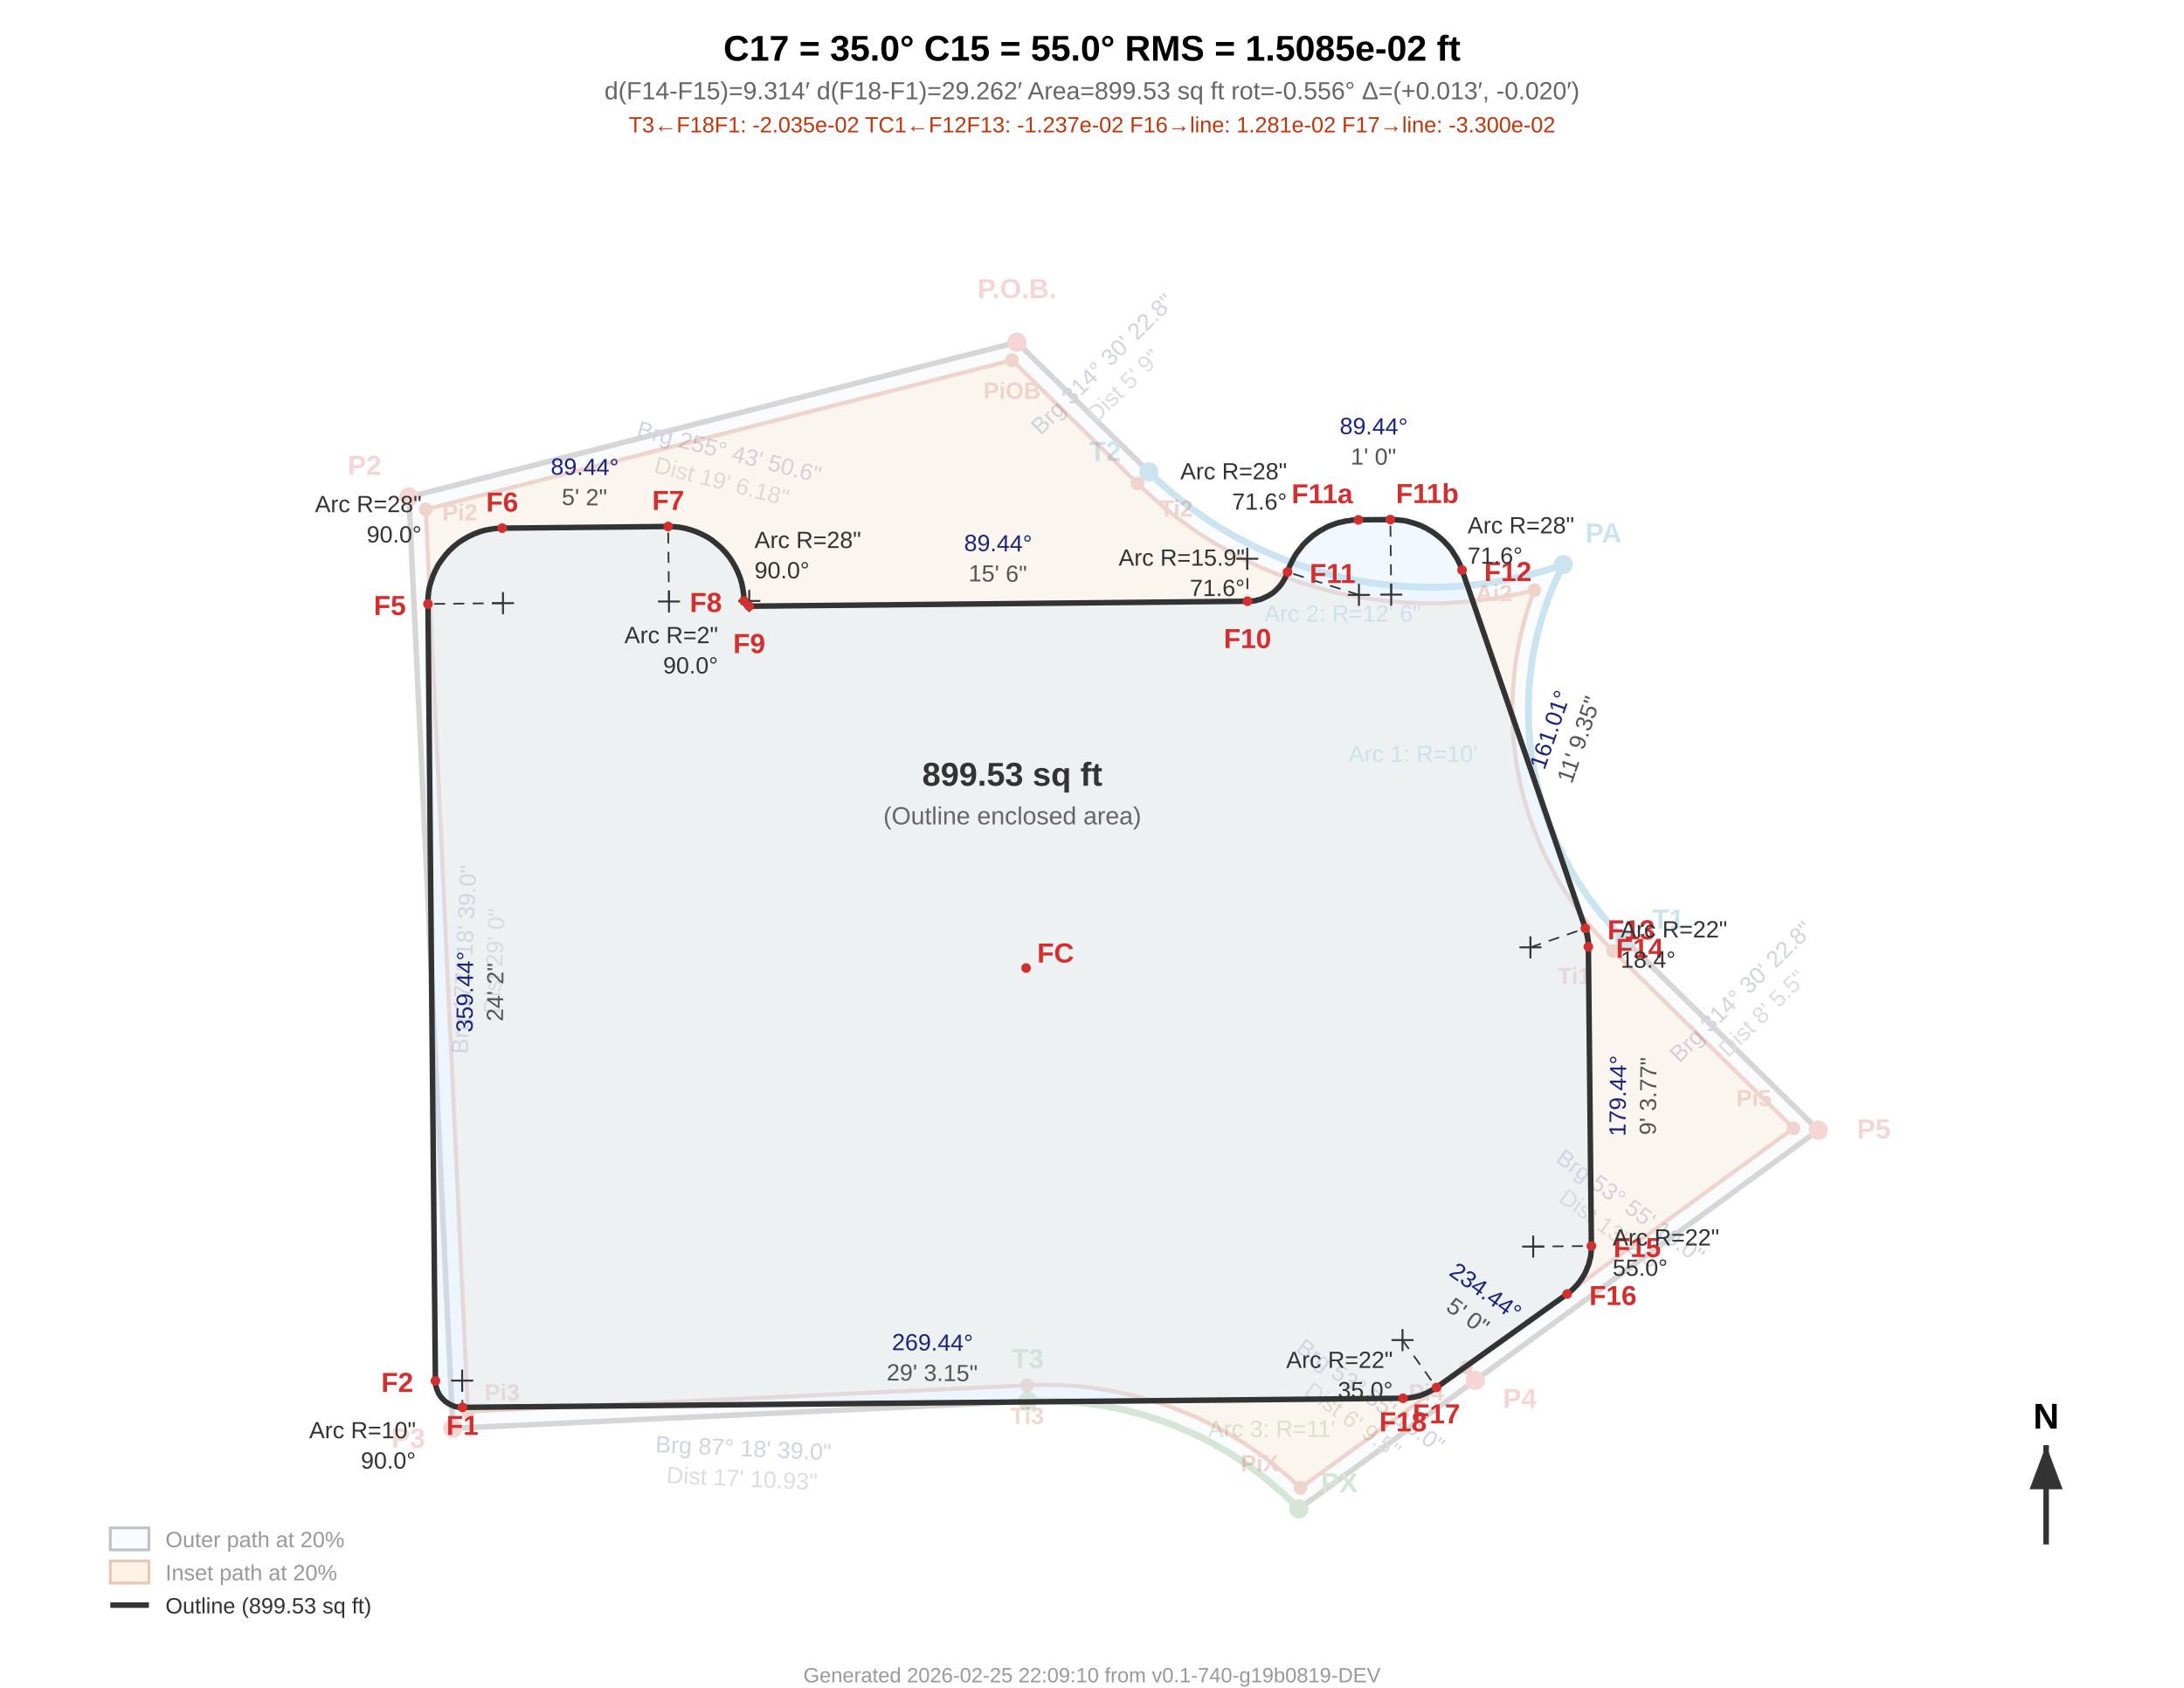
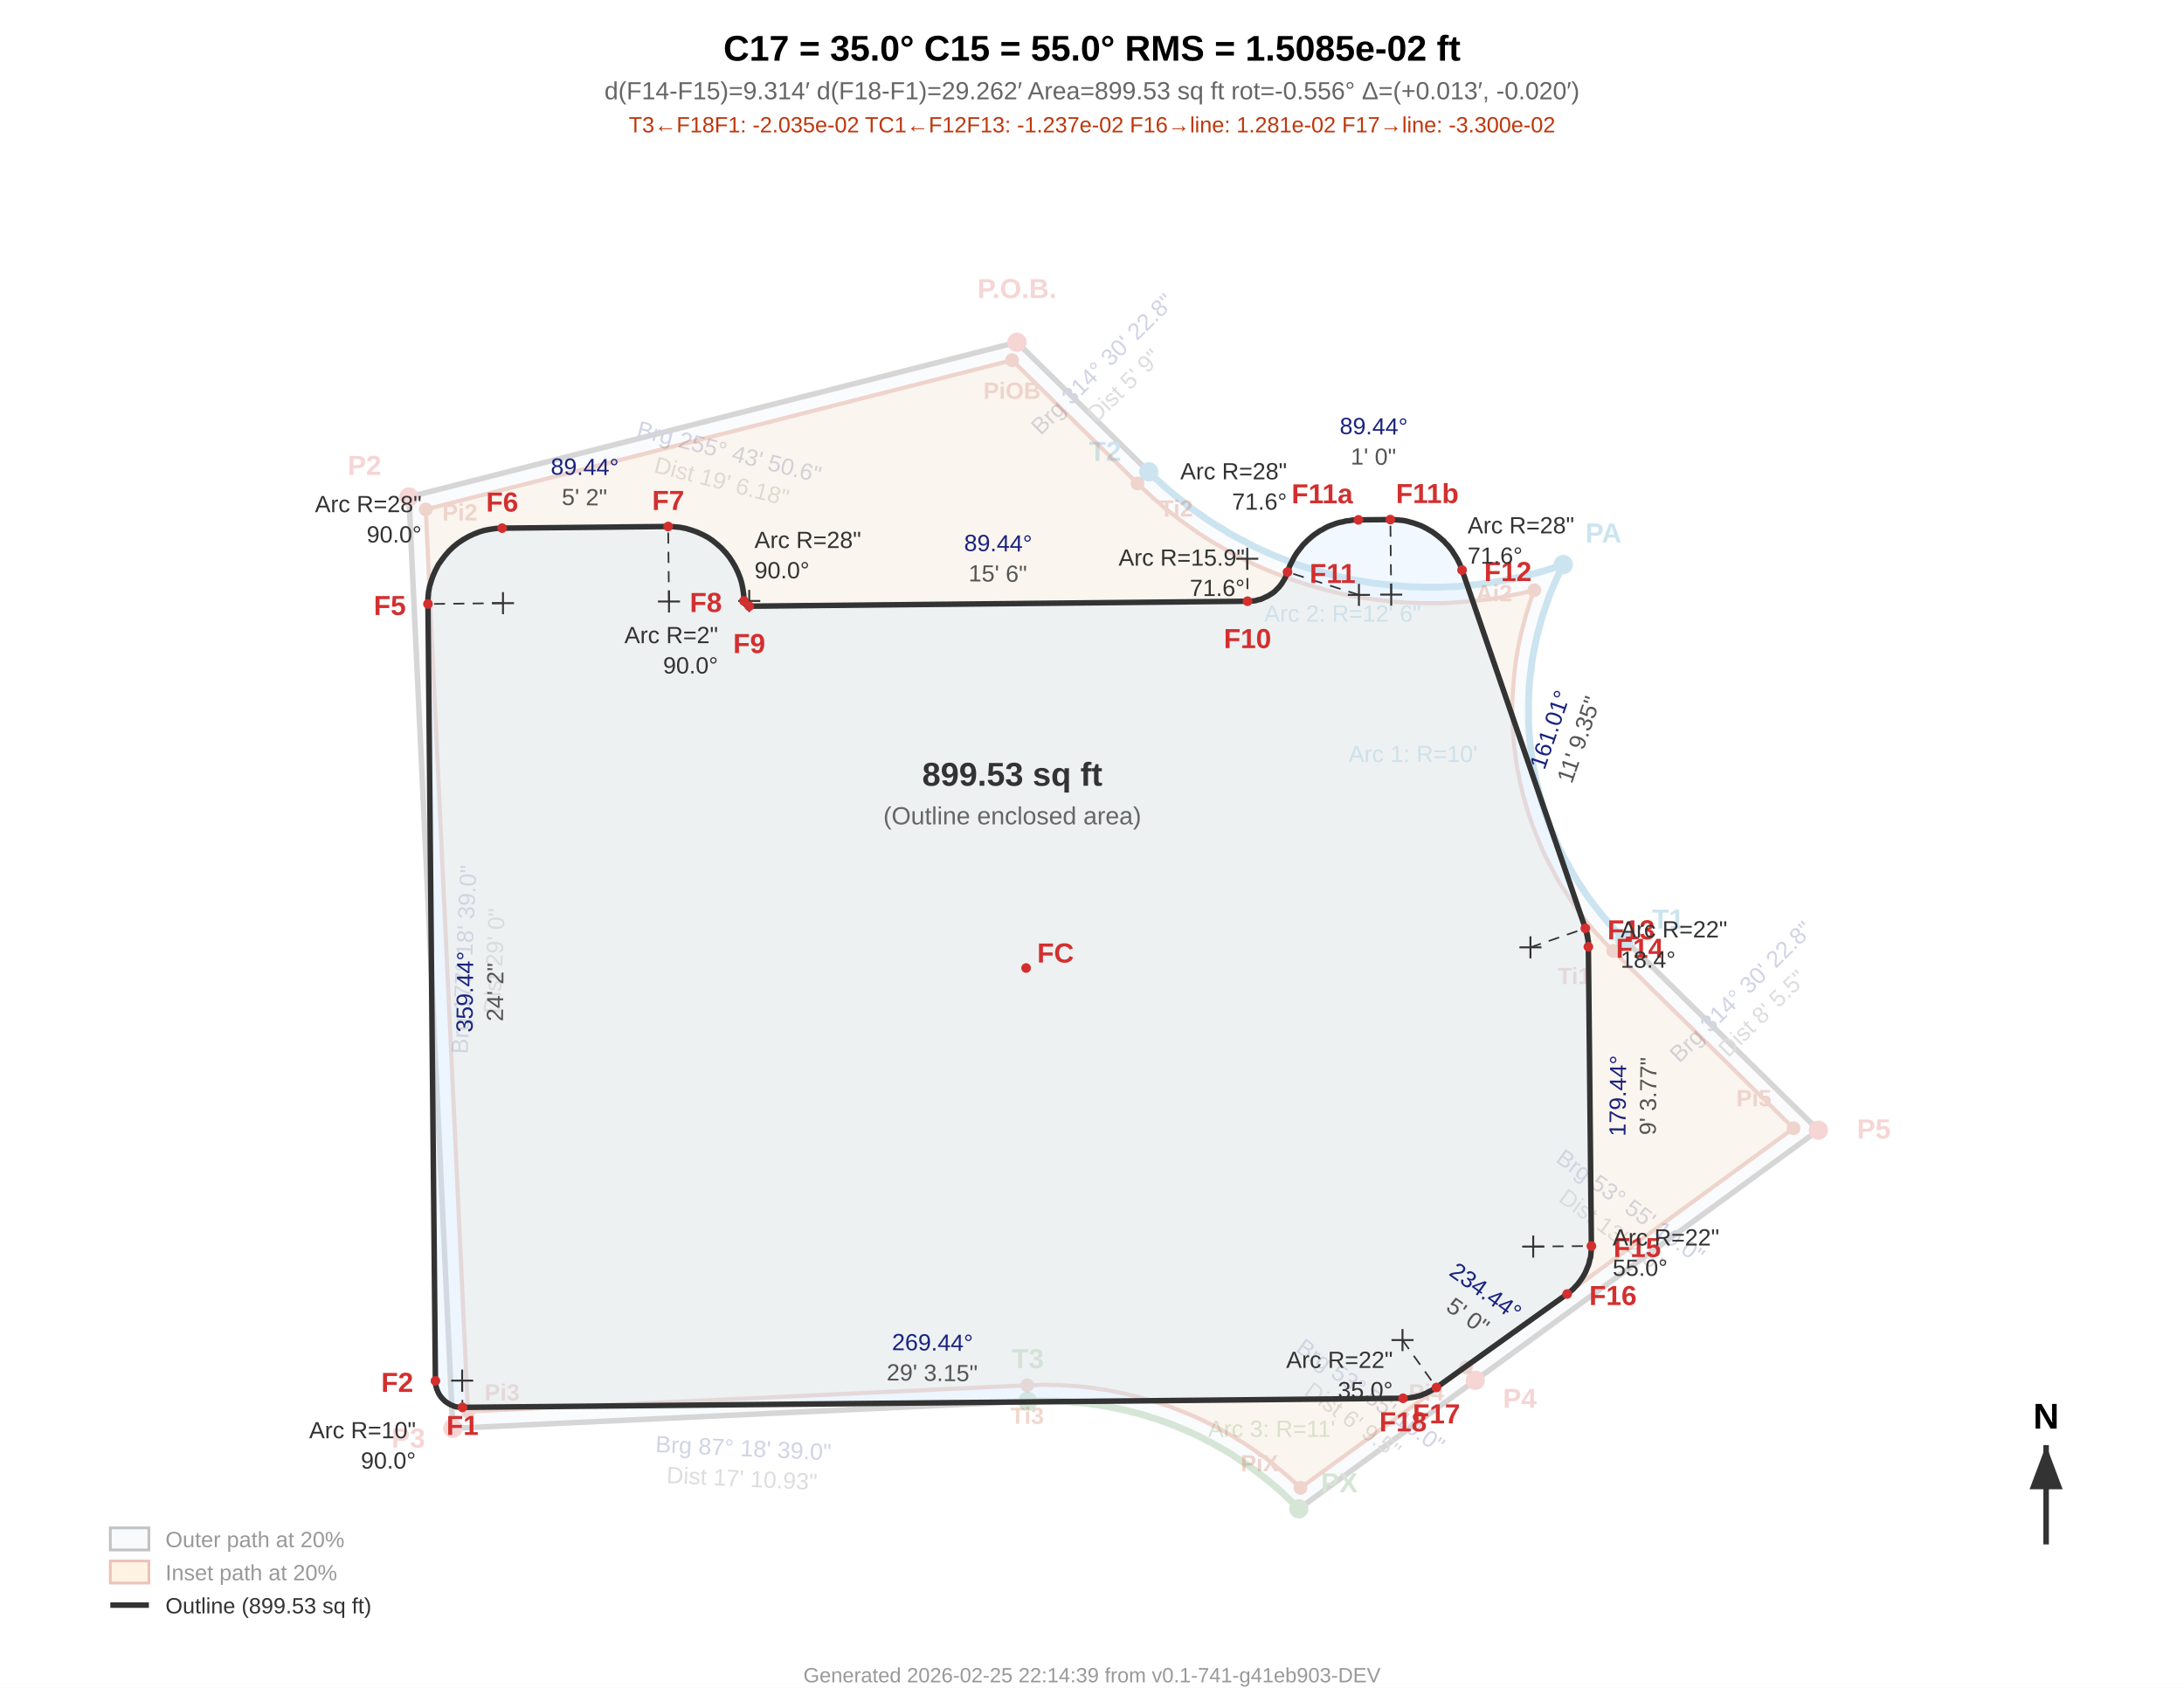
<svg xmlns="http://www.w3.org/2000/svg" width="792" height="612" viewBox="0 0 792 612">
  <rect width="792" height="612" fill="white" />
  <defs>
    <marker id="ah" markerWidth="8" markerHeight="6" refX="8" refY="3" orient="auto">
      <polygon points="0 0, 8 3, 0 6" fill="#333" />
    </marker>
    <clipPath id="page">
      <rect width="792" height="612" />
    </clipPath>
  </defs>
  <text x="396.0" y="22" text-anchor="middle" font-family="Arial" font-size="13" font-weight="bold">C17 = 35.0°   C15 = 55.0°   RMS = 1.5085e-02 ft</text>
  <text x="396.0" y="36" text-anchor="middle" font-family="Arial" font-size="9" fill="#666">d(F14-F15)=9.314′  d(F18-F1)=29.262′  Area=899.53 sq ft  rot=-0.556°  Δ=(+0.013′, -0.020′)</text>
  <text x="396.0" y="48" text-anchor="middle" font-family="Arial" font-size="8" fill="#BF360C">T3←F18F1: -2.035e-02   TC1←F12F13: -1.237e-02   F16→line: 1.281e-02   F17→line: -3.300e-02</text>
  <g opacity="0.2">
    <polygon points="368.8,124.1 148.3,180.2 164.2,517.9 535.0,500.5 659.4,409.8" fill="none" stroke="#bbb" stroke-width="0.8" stroke-dasharray="4,4" />
    <polygon points="368.8,124.1 148.3,180.2 164.2,517.9 372.7,508.1 374.6,508.0 376.4,508.0 378.2,508.0 380.0,508.0 381.8,508.0 383.6,508.0 385.5,508.1 387.3,508.2 389.1,508.4 390.9,508.5 392.7,508.7 394.5,508.9 396.3,509.2 398.1,509.4 399.9,509.7 401.7,510.0 403.5,510.4 405.2,510.7 407.0,511.1 408.8,511.5 410.5,512.0 412.3,512.4 414.1,512.9 415.8,513.4 417.5,514.0 419.3,514.5 421.0,515.1 422.7,515.7 424.4,516.3 426.1,517.0 427.8,517.7 429.4,518.4 431.1,519.1 432.8,519.9 434.4,520.6 436.0,521.4 437.6,522.3 439.2,523.1 440.8,524.0 442.4,524.9 444.0,525.8 445.6,526.7 447.1,527.7 448.6,528.7 450.1,529.7 451.6,530.7 453.1,531.7 454.6,532.8 456.1,533.9 457.5,535.0 458.9,536.1 460.3,537.2 461.7,538.4 463.1,539.6 464.5,540.8 465.8,542.0 467.1,543.3 468.4,544.5 469.7,545.8 471.0,547.1 535.0,500.5 659.4,409.8 589.1,340.7 587.4,338.9 585.7,337.2 584.0,335.3 582.4,333.5 580.8,331.6 579.3,329.7 577.8,327.8 576.3,325.8 574.9,323.8 573.5,321.7 572.2,319.7 570.9,317.6 569.7,315.5 568.5,313.3 567.3,311.2 566.2,309.0 565.1,306.7 564.1,304.5 563.2,302.3 562.2,300.0 561.4,297.7 560.6,295.4 559.8,293.0 559.1,290.7 558.4,288.3 557.8,285.9 557.2,283.6 556.7,281.2 556.2,278.7 555.8,276.3 555.4,273.9 555.1,271.5 554.8,269.0 554.6,266.6 554.4,264.1 554.3,261.7 554.3,259.2 554.3,256.8 554.3,254.3 554.4,251.8 554.5,249.4 554.7,246.9 555.0,244.5 555.3,242.1 555.6,239.6 556.0,237.2 556.5,234.8 557.0,232.4 557.5,230.0 558.2,227.6 558.8,225.3 559.5,222.9 560.3,220.6 561.1,218.2 561.9,215.9 562.8,213.7 563.8,211.4 564.8,209.1 565.8,206.9 566.9,204.7 564.3,205.6 561.8,206.4 559.2,207.2 556.6,207.9 553.9,208.6 551.3,209.2 548.7,209.8 546.0,210.3 543.4,210.8 540.7,211.2 538.0,211.6 535.3,212.0 532.6,212.2 529.9,212.5 527.3,212.7 524.5,212.8 521.8,212.9 519.1,212.9 516.4,212.9 513.7,212.8 511.0,212.7 508.3,212.5 505.6,212.3 502.9,212.0 500.3,211.7 497.6,211.4 494.9,210.9 492.2,210.5 489.6,210.0 486.9,209.4 484.3,208.8 481.7,208.1 479.1,207.4 476.5,206.6 473.9,205.8 471.3,205.0 468.8,204.1 466.3,203.1 463.7,202.1 461.2,201.1 458.8,200.0 456.3,198.9 453.9,197.7 451.5,196.4 449.1,195.2 446.7,193.9 444.4,192.5 442.1,191.1 439.8,189.7 437.5,188.2 435.3,186.6 433.1,185.1 430.9,183.5 428.8,181.8 426.7,180.1 424.6,178.4 422.5,176.6 420.5,174.8 418.5,173.0 416.6,171.1" fill="#e8edf5" stroke="none" />
    <line x1="368.8" y1="124.1" x2="148.3" y2="180.2" stroke="#333" stroke-width="2.0" />
    <line x1="148.3" y1="180.2" x2="164.2" y2="517.9" stroke="#333" stroke-width="2.0" />
    <line x1="164.2" y1="517.9" x2="372.7" y2="508.1" stroke="#333" stroke-width="2.0" />
    <line x1="471.0" y1="547.1" x2="535.0" y2="500.5" stroke="#333" stroke-width="2.0" />
    <line x1="535.0" y1="500.5" x2="659.4" y2="409.8" stroke="#333" stroke-width="2.0" />
    <line x1="659.4" y1="409.8" x2="589.1" y2="340.7" stroke="#333" stroke-width="2.0" />
    <line x1="416.6" y1="171.1" x2="368.8" y2="124.1" stroke="#333" stroke-width="2.0" />
    <polyline points="589.1,340.7 587.4,338.9 585.7,337.2 584.0,335.3 582.4,333.5 580.8,331.6 579.3,329.7 577.8,327.8 576.3,325.8 574.9,323.8 573.5,321.7 572.2,319.7 570.9,317.6 569.7,315.5 568.5,313.3 567.3,311.2 566.2,309.0 565.1,306.7 564.1,304.5 563.2,302.3 562.2,300.0 561.4,297.7 560.6,295.4 559.8,293.0 559.1,290.7 558.4,288.3 557.8,285.9 557.2,283.6 556.7,281.2 556.2,278.7 555.8,276.3 555.4,273.9 555.1,271.5 554.8,269.0 554.6,266.6 554.4,264.1 554.3,261.7 554.3,259.2 554.3,256.8 554.3,254.3 554.4,251.8 554.5,249.4 554.7,246.9 555.0,244.5 555.3,242.1 555.6,239.6 556.0,237.2 556.5,234.8 557.0,232.4 557.5,230.0 558.2,227.6 558.8,225.3 559.5,222.9 560.3,220.6 561.1,218.2 561.9,215.9 562.8,213.7 563.8,211.4 564.8,209.1 565.8,206.9 566.9,204.7" fill="none" stroke="#0077B6" stroke-width="2.5" stroke-linecap="round" />
    <polyline points="566.9,204.7 564.3,205.6 561.8,206.4 559.2,207.2 556.6,207.9 553.9,208.6 551.3,209.2 548.7,209.8 546.0,210.3 543.4,210.8 540.7,211.2 538.0,211.6 535.3,212.0 532.6,212.2 529.9,212.5 527.3,212.7 524.5,212.8 521.8,212.9 519.1,212.9 516.4,212.9 513.7,212.8 511.0,212.7 508.3,212.5 505.6,212.3 502.9,212.0 500.3,211.7 497.6,211.4 494.9,210.9 492.2,210.5 489.6,210.0 486.9,209.4 484.3,208.8 481.7,208.1 479.1,207.4 476.5,206.6 473.9,205.8 471.3,205.0 468.8,204.1 466.3,203.1 463.7,202.1 461.2,201.1 458.8,200.0 456.3,198.9 453.9,197.7 451.5,196.4 449.1,195.2 446.7,193.9 444.4,192.5 442.1,191.1 439.8,189.7 437.5,188.2 435.3,186.6 433.1,185.1 430.9,183.5 428.8,181.8 426.7,180.1 424.6,178.4 422.5,176.6 420.5,174.8 418.5,173.0 416.6,171.1" fill="none" stroke="#0077B6" stroke-width="2.5" stroke-linecap="round" />
    <polyline points="372.7,508.1 374.6,508.0 376.4,508.0 378.2,508.0 380.0,508.0 381.8,508.0 383.6,508.0 385.5,508.1 387.3,508.2 389.1,508.4 390.9,508.5 392.7,508.7 394.5,508.9 396.3,509.2 398.1,509.4 399.9,509.7 401.7,510.0 403.5,510.4 405.2,510.7 407.0,511.1 408.8,511.5 410.5,512.0 412.3,512.4 414.1,512.9 415.8,513.4 417.5,514.0 419.3,514.5 421.0,515.1 422.7,515.7 424.4,516.3 426.1,517.0 427.8,517.7 429.4,518.4 431.1,519.1 432.8,519.9 434.4,520.6 436.0,521.4 437.6,522.3 439.2,523.1 440.8,524.0 442.4,524.9 444.0,525.8 445.6,526.7 447.1,527.7 448.6,528.7 450.1,529.7 451.6,530.7 453.1,531.7 454.6,532.8 456.1,533.9 457.5,535.0 458.9,536.1 460.3,537.2 461.7,538.4 463.1,539.6 464.5,540.8 465.8,542.0 467.1,543.3 468.4,544.5 469.7,545.8 471.0,547.1" fill="none" stroke="#2E7D32" stroke-width="2.5" stroke-linecap="round" />
    <circle cx="368.8" cy="124.1" r="3.5" fill="#d32f2f" />
    <text x="368.8" y="108.1" text-anchor="middle" font-family="Arial" font-size="10" font-weight="bold" fill="#d32f2f">P.O.B.</text>
    <circle cx="148.3" cy="180.2" r="3.5" fill="#d32f2f" />
    <text x="138.3" y="172.2" text-anchor="end" font-family="Arial" font-size="10" font-weight="bold" fill="#d32f2f">P2</text>
    <circle cx="164.2" cy="517.9" r="3.5" fill="#d32f2f" />
    <text x="154.2" y="524.9" text-anchor="end" font-family="Arial" font-size="10" font-weight="bold" fill="#d32f2f">P3</text>
    <circle cx="372.7" cy="508.1" r="3.5" fill="#2E7D32" />
    <text x="372.7" y="496.1" text-anchor="middle" font-family="Arial" font-size="10" font-weight="bold" fill="#2E7D32">T3</text>
    <circle cx="471.0" cy="547.1" r="3.5" fill="#2E7D32" />
    <text x="479.0" y="541.1" text-anchor="start" font-family="Arial" font-size="10" font-weight="bold" fill="#2E7D32">PX</text>
    <circle cx="535.0" cy="500.5" r="3.5" fill="#d32f2f" />
    <text x="545.0" y="510.5" text-anchor="start" font-family="Arial" font-size="10" font-weight="bold" fill="#d32f2f">P4</text>
    <circle cx="659.4" cy="409.8" r="3.5" fill="#d32f2f" />
    <text x="673.4" y="412.8" text-anchor="start" font-family="Arial" font-size="10" font-weight="bold" fill="#d32f2f">P5</text>
    <circle cx="589.1" cy="340.7" r="3.5" fill="#0077B6" />
    <text x="599.1" y="336.7" text-anchor="start" font-family="Arial" font-size="10" font-weight="bold" fill="#0077B6">T1</text>
    <circle cx="566.9" cy="204.7" r="3.5" fill="#0077B6" />
    <text x="574.9" y="196.7" text-anchor="start" font-family="Arial" font-size="10" font-weight="bold" fill="#0077B6">PA</text>
    <circle cx="416.6" cy="171.1" r="3.5" fill="#0077B6" />
    <text x="406.6" y="167.1" text-anchor="end" font-family="Arial" font-size="10" font-weight="bold" fill="#0077B6">T2</text>
    <g transform="translate(263.0,169.6) rotate(14.3)">
      <text x="0" y="-3" text-anchor="middle" font-family="Arial" font-size="8.5" fill="#1a237e">Brg 255° 43' 50.6"</text>
      <text x="0" y="8" text-anchor="middle" font-family="Arial" font-size="8.5" fill="#555">Dist 19' 6.18"</text>
    </g>
    <g transform="translate(174.2,348.2) rotate(-87.3)">
      <text x="0" y="-3" text-anchor="middle" font-family="Arial" font-size="8.5" fill="#1a237e">Brg 177° 18' 39.0"</text>
      <text x="0" y="8" text-anchor="middle" font-family="Arial" font-size="8.5" fill="#555">Dist 29' 0"</text>
    </g>
    <g transform="translate(269.3,531.0) rotate(2.7)">
      <text x="0" y="-3" text-anchor="middle" font-family="Arial" font-size="8.5" fill="#1a237e">Brg 87° 18' 39.0"</text>
      <text x="0" y="8" text-anchor="middle" font-family="Arial" font-size="8.5" fill="#555">Dist 17' 10.93"</text>
    </g>
    <g transform="translate(493.6,510.9) rotate(36.1)">
      <text x="0" y="-3" text-anchor="middle" font-family="Arial" font-size="8.5" fill="#1a237e">Brg 53° 55' 10.0"</text>
      <text x="0" y="8" text-anchor="middle" font-family="Arial" font-size="8.5" fill="#555">Dist 6' 9.5"</text>
    </g>
    <g transform="translate(587.8,442.2) rotate(36.1)">
      <text x="0" y="-3" text-anchor="middle" font-family="Arial" font-size="8.5" fill="#1a237e">Brg 53° 55' 10.0"</text>
      <text x="0" y="8" text-anchor="middle" font-family="Arial" font-size="8.5" fill="#555">Dist 13' 2.5"</text>
    </g>
    <g transform="translate(635.5,363.8) rotate(-44.5)">
      <text x="0" y="-3" text-anchor="middle" font-family="Arial" font-size="8.5" fill="#1a237e">Brg 314° 30' 22.8"</text>
      <text x="0" y="8" text-anchor="middle" font-family="Arial" font-size="8.5" fill="#555">Dist 8' 5.5"</text>
    </g>
    <g transform="translate(403.9,136.2) rotate(-44.5)">
      <text x="0" y="-3" text-anchor="middle" font-family="Arial" font-size="8.5" fill="#1a237e">Brg 314° 30' 22.8"</text>
      <text x="0" y="8" text-anchor="middle" font-family="Arial" font-size="8.5" fill="#555">Dist 5' 9"</text>
    </g>
    <text x="535.8" y="276.3" text-anchor="end" font-family="Arial" font-size="8.5" fill="#0077B6">Arc 1: R=10'</text>
    <text x="486.9" y="225.4" text-anchor="middle" font-family="Arial" font-size="8.5" fill="#0077B6">Arc 2: R=12' 6"</text>
    <text x="438.1" y="521.0" text-anchor="start" font-family="Arial" font-size="8.5" fill="#2E7D32">Arc 3: R=11'</text>
  </g>
  <g opacity="0.2">
    <polygon points="367.0,130.6 154.4,184.7 169.7,511.8 372.5,502.3 374.3,502.2 376.1,502.2 377.9,502.1 379.7,502.1 381.5,502.2 383.4,502.2 385.2,502.3 387.0,502.4 388.8,502.5 390.6,502.6 392.4,502.8 394.2,503.0 396.0,503.2 397.8,503.5 399.6,503.8 401.4,504.0 403.2,504.4 404.9,504.7 406.7,505.1 408.5,505.5 410.3,505.9 412.0,506.3 413.8,506.8 415.5,507.3 417.3,507.8 419.0,508.3 420.7,508.9 422.4,509.4 424.2,510.0 425.9,510.7 427.5,511.3 429.2,512.0 430.9,512.7 432.6,513.4 434.2,514.1 435.9,514.9 437.5,515.7 439.1,516.5 440.8,517.3 442.4,518.2 443.9,519.0 445.5,519.9 447.1,520.8 448.6,521.8 450.2,522.7 451.7,523.7 453.2,524.7 454.7,525.7 456.2,526.8 457.7,527.8 459.2,528.9 460.6,530.0 462.0,531.1 463.4,532.3 464.8,533.4 466.2,534.6 467.6,535.8 468.9,537.0 470.3,538.2 471.6,539.5 531.6,495.8 650.4,409.1 585.0,344.8 583.4,343.2 581.7,341.5 580.1,339.7 578.5,338.0 577.0,336.2 575.5,334.3 574.0,332.5 572.6,330.6 571.2,328.7 569.9,326.8 568.6,324.8 567.3,322.8 566.0,320.8 564.8,318.8 563.7,316.7 562.6,314.6 561.5,312.5 560.4,310.4 559.4,308.3 558.5,306.1 557.6,303.9 556.7,301.7 555.8,299.5 555.1,297.3 554.3,295.1 553.6,292.8 553.0,290.5 552.3,288.3 551.8,286.0 551.2,283.7 550.8,281.3 550.3,279.0 549.9,276.7 549.6,274.4 549.3,272.0 549.0,269.7 548.8,267.3 548.6,265.0 548.5,262.6 548.5,260.2 548.4,257.9 548.4,255.5 548.5,253.2 548.6,250.8 548.8,248.4 549.0,246.1 549.2,243.7 549.5,241.4 549.8,239.0 550.2,236.7 550.6,234.4 551.1,232.1 551.6,229.8 552.2,227.5 552.8,225.2 553.4,222.9 554.1,220.7 554.8,218.4 555.6,216.2 556.4,214.0 553.9,214.6 551.4,215.2 548.8,215.7 546.3,216.2 543.7,216.7 541.2,217.1 538.6,217.4 536.0,217.7 533.4,218.0 530.9,218.2 528.3,218.4 525.7,218.6 523.1,218.7 520.5,218.7 517.9,218.7 515.3,218.7 512.7,218.6 510.1,218.5 507.5,218.3 504.9,218.1 502.3,217.8 499.8,217.5 497.2,217.2 494.6,216.8 492.1,216.4 489.5,215.9 487.0,215.4 484.4,214.8 481.9,214.2 479.4,213.5 476.9,212.8 474.4,212.1 471.9,211.3 469.5,210.5 467.0,209.6 464.6,208.7 462.2,207.8 459.8,206.8 457.4,205.8 455.0,204.7 452.7,203.6 450.3,202.4 448.0,201.2 445.7,200.0 443.5,198.7 441.2,197.4 439.0,196.1 436.8,194.7 434.6,193.3 432.5,191.8 430.4,190.3 428.3,188.8 426.2,187.2 424.2,185.6 422.1,184.0 420.2,182.3 418.2,180.6 416.3,178.8 414.4,177.1 412.5,175.3" fill="rgba(255,152,0,0.3)" stroke="none" />
    <line x1="367.0" y1="130.6" x2="154.4" y2="184.7" stroke="#BF360C" stroke-width="1.5" />
    <line x1="154.4" y1="184.7" x2="169.7" y2="511.8" stroke="#BF360C" stroke-width="1.5" />
    <line x1="169.7" y1="511.8" x2="372.5" y2="502.3" stroke="#BF360C" stroke-width="1.5" />
    <line x1="471.6" y1="539.5" x2="531.6" y2="495.8" stroke="#BF360C" stroke-width="1.5" />
    <line x1="531.6" y1="495.8" x2="650.4" y2="409.1" stroke="#BF360C" stroke-width="1.5" />
    <line x1="650.4" y1="409.1" x2="585.0" y2="344.8" stroke="#BF360C" stroke-width="1.5" />
    <line x1="412.5" y1="175.3" x2="367.0" y2="130.6" stroke="#BF360C" stroke-width="1.5" />
    <polyline points="585.0,344.8 583.4,343.2 581.7,341.5 580.1,339.7 578.5,338.0 577.0,336.2 575.5,334.3 574.0,332.5 572.6,330.6 571.2,328.7 569.9,326.8 568.6,324.8 567.3,322.8 566.0,320.8 564.8,318.8 563.7,316.7 562.6,314.6 561.5,312.5 560.4,310.4 559.4,308.3 558.5,306.1 557.6,303.9 556.7,301.7 555.8,299.5 555.1,297.3 554.3,295.1 553.6,292.8 553.0,290.5 552.3,288.3 551.8,286.0 551.2,283.7 550.8,281.3 550.3,279.0 549.9,276.7 549.6,274.4 549.3,272.0 549.0,269.7 548.8,267.3 548.6,265.0 548.5,262.6 548.5,260.2 548.4,257.9 548.4,255.5 548.5,253.2 548.6,250.8 548.8,248.4 549.0,246.1 549.2,243.7 549.5,241.4 549.8,239.0 550.2,236.7 550.6,234.4 551.1,232.1 551.6,229.8 552.2,227.5 552.8,225.2 553.4,222.9 554.1,220.7 554.8,218.4 555.6,216.2 556.4,214.0" fill="none" stroke="#BF360C" stroke-width="1.5" stroke-linecap="round" />
    <polyline points="556.4,214.0 553.9,214.6 551.4,215.2 548.8,215.7 546.3,216.2 543.7,216.7 541.2,217.1 538.6,217.4 536.0,217.7 533.4,218.0 530.9,218.2 528.3,218.4 525.7,218.6 523.1,218.7 520.5,218.7 517.9,218.7 515.3,218.7 512.7,218.6 510.1,218.5 507.5,218.3 504.9,218.1 502.3,217.8 499.8,217.5 497.2,217.2 494.6,216.8 492.1,216.4 489.5,215.9 487.0,215.4 484.4,214.8 481.9,214.2 479.4,213.5 476.9,212.8 474.4,212.1 471.9,211.3 469.5,210.5 467.0,209.6 464.6,208.7 462.2,207.8 459.8,206.8 457.4,205.8 455.0,204.7 452.7,203.6 450.3,202.4 448.0,201.2 445.7,200.0 443.5,198.7 441.2,197.4 439.0,196.1 436.8,194.7 434.6,193.3 432.5,191.8 430.4,190.3 428.3,188.8 426.2,187.2 424.2,185.6 422.1,184.0 420.2,182.3 418.2,180.6 416.3,178.8 414.4,177.1 412.5,175.3" fill="none" stroke="#BF360C" stroke-width="1.5" stroke-linecap="round" />
    <polyline points="372.5,502.3 374.3,502.2 376.1,502.2 377.9,502.1 379.7,502.1 381.5,502.2 383.4,502.2 385.2,502.3 387.0,502.4 388.8,502.5 390.6,502.6 392.4,502.8 394.2,503.0 396.0,503.2 397.8,503.5 399.6,503.8 401.4,504.0 403.2,504.4 404.9,504.7 406.7,505.1 408.5,505.5 410.3,505.9 412.0,506.3 413.8,506.8 415.5,507.3 417.3,507.8 419.0,508.3 420.7,508.9 422.4,509.4 424.2,510.0 425.9,510.7 427.5,511.3 429.2,512.0 430.9,512.7 432.6,513.4 434.2,514.1 435.9,514.9 437.5,515.7 439.1,516.5 440.8,517.3 442.4,518.2 443.9,519.0 445.5,519.9 447.1,520.8 448.6,521.8 450.2,522.7 451.7,523.7 453.2,524.7 454.7,525.7 456.2,526.8 457.7,527.8 459.2,528.9 460.6,530.0 462.0,531.1 463.4,532.3 464.8,533.4 466.2,534.6 467.6,535.8 468.9,537.0 470.3,538.2 471.6,539.5" fill="none" stroke="#BF360C" stroke-width="1.5" stroke-linecap="round" />
    <circle cx="367.0" cy="130.6" r="2.5" fill="#BF360C" />
    <text x="367.0" y="144.6" text-anchor="middle" font-family="Arial" font-size="8.5" font-weight="bold" fill="#BF360C">PiOB</text>
    <circle cx="154.4" cy="184.7" r="2.5" fill="#BF360C" />
    <text x="160.4" y="188.7" text-anchor="start" font-family="Arial" font-size="8.5" font-weight="bold" fill="#BF360C">Pi2</text>
    <circle cx="169.7" cy="511.8" r="2.5" fill="#BF360C" />
    <text x="175.7" y="507.8" text-anchor="start" font-family="Arial" font-size="8.5" font-weight="bold" fill="#BF360C">Pi3</text>
    <circle cx="372.5" cy="502.3" r="2.5" fill="#BF360C" />
    <text x="372.5" y="516.3" text-anchor="middle" font-family="Arial" font-size="8.5" font-weight="bold" fill="#BF360C">Ti3</text>
    <circle cx="471.6" cy="539.5" r="2.5" fill="#BF360C" />
    <text x="463.6" y="533.5" text-anchor="end" font-family="Arial" font-size="8.5" font-weight="bold" fill="#BF360C">PiX</text>
    <circle cx="531.6" cy="495.8" r="2.5" fill="#BF360C" />
    <text x="523.6" y="507.8" text-anchor="end" font-family="Arial" font-size="8.5" font-weight="bold" fill="#BF360C">Pi4</text>
    <circle cx="650.4" cy="409.1" r="2.5" fill="#BF360C" />
    <text x="642.4" y="401.1" text-anchor="end" font-family="Arial" font-size="8.5" font-weight="bold" fill="#BF360C">Pi5</text>
    <circle cx="585.0" cy="344.8" r="2.5" fill="#BF360C" />
    <text x="577.0" y="356.8" text-anchor="end" font-family="Arial" font-size="8.5" font-weight="bold" fill="#BF360C">Ti1</text>
    <circle cx="556.4" cy="214.0" r="2.5" fill="#BF360C" />
    <text x="548.4" y="218.0" text-anchor="end" font-family="Arial" font-size="8.5" font-weight="bold" fill="#BF360C">Ai2</text>
    <circle cx="412.5" cy="175.3" r="2.5" fill="#BF360C" />
    <text x="420.5" y="187.3" text-anchor="start" font-family="Arial" font-size="8.5" font-weight="bold" fill="#BF360C">Ti2</text>
  </g>
  <polygon points="167.7,510.3 166.9,510.3 166.2,510.2 165.4,510.1 164.7,509.9 164.0,509.6 163.3,509.3 162.6,508.9 162.0,508.5 161.4,508.1 160.8,507.5 160.3,507.0 159.8,506.4 159.4,505.8 159.0,505.1 158.7,504.4 158.4,503.7 158.2,503.0 158.0,502.2 157.9,501.5 157.9,500.7 155.2,219.0 155.2,216.9 155.4,214.7 155.8,212.6 156.4,210.6 157.1,208.6 158.0,206.6 159.0,204.7 160.2,203.0 161.5,201.3 162.9,199.7 164.5,198.2 166.1,196.9 167.9,195.7 169.8,194.6 171.7,193.7 173.7,192.9 175.7,192.3 177.8,191.9 180.0,191.6 182.1,191.5 242.3,190.9 244.4,191.0 246.6,191.2 248.7,191.6 250.7,192.2 252.7,192.9 254.7,193.8 256.6,194.8 258.4,196.0 260.0,197.3 261.6,198.7 263.1,200.3 264.4,201.9 265.6,203.7 266.7,205.6 267.6,207.5 268.4,209.5 269.0,211.5 269.4,213.6 269.7,215.7 269.8,217.9 269.8,218.0 269.8,218.2 269.8,218.3 269.9,218.5 269.9,218.6 270.0,218.8 270.1,218.9 270.2,219.0 270.3,219.1 270.4,219.2 270.5,219.3 270.6,219.4 270.7,219.5 270.9,219.6 271.0,219.7 271.1,219.7 271.3,219.8 271.4,219.8 271.6,219.8 271.7,219.8 452.4,218.0 453.4,218.0 454.3,217.9 455.3,217.8 456.2,217.5 457.2,217.3 458.1,216.9 458.9,216.5 459.8,216.1 460.6,215.6 461.4,215.1 462.2,214.5 462.9,213.8 463.6,213.1 464.2,212.4 464.8,211.6 465.3,210.8 465.8,210.0 466.2,209.2 466.6,208.3 466.9,207.4 467.3,206.3 467.7,205.2 468.2,204.2 468.7,203.2 469.2,202.2 469.8,201.2 470.4,200.3 471.1,199.4 471.8,198.5 472.5,197.6 473.3,196.8 474.1,196.0 475.0,195.2 475.8,194.5 476.7,193.8 477.6,193.2 478.6,192.5 479.6,192.0 480.6,191.4 481.6,190.9 482.6,190.5 483.7,190.1 484.8,189.7 485.9,189.4 487.0,189.2 488.1,188.9 489.2,188.8 490.3,188.6 491.4,188.5 492.6,188.5 504.2,188.4 505.4,188.4 506.5,188.5 507.6,188.6 508.7,188.7 509.9,188.9 511.0,189.2 512.1,189.5 513.1,189.8 514.2,190.2 515.3,190.6 516.3,191.1 517.3,191.6 518.3,192.2 519.2,192.7 520.2,193.4 521.1,194.1 522.0,194.8 522.8,195.5 523.7,196.3 524.4,197.1 525.2,197.9 525.9,198.8 526.6,199.7 527.2,200.7 527.8,201.6 528.4,202.6 528.9,203.6 529.4,204.6 529.8,205.7 530.2,206.7 574.9,336.6 574.9,336.7 575.0,336.8 575.0,336.9 575.0,337.0 575.1,337.1 575.1,337.2 575.1,337.3 575.2,337.5 575.2,337.6 575.2,337.7 575.3,337.8 575.3,337.9 575.3,338.0 575.4,338.1 575.4,338.2 575.4,338.3 575.4,338.4 575.5,338.5 575.5,338.7 575.5,338.8 575.5,338.9 575.6,339.0 575.6,339.1 575.6,339.2 575.6,339.3 575.7,339.4 575.7,339.5 575.7,339.7 575.7,339.8 575.7,339.9 575.8,340.0 575.8,340.1 575.8,340.2 575.8,340.3 575.8,340.4 575.8,340.5 575.9,340.7 575.9,340.8 575.9,340.9 575.9,341.0 575.9,341.1 575.9,341.2 575.9,341.3 576.0,341.4 576.0,341.6 576.0,341.7 576.0,341.8 576.0,341.9 576.0,342.0 576.0,342.1 576.0,342.2 576.0,342.3 576.0,342.5 576.0,342.6 576.0,342.7 576.0,342.8 576.0,342.9 576.0,343.0 576.0,343.1 576.0,343.3 577.1,451.8 577.1,452.8 577.0,453.9 576.9,454.9 576.8,455.9 576.5,456.8 576.3,457.8 576.0,458.8 575.6,459.7 575.2,460.7 574.8,461.6 574.3,462.5 573.8,463.3 573.2,464.2 572.6,465.0 572.0,465.8 571.3,466.5 570.6,467.3 569.9,467.9 569.1,468.6 568.3,469.2 520.9,503.1 520.3,503.4 519.8,503.8 519.2,504.1 518.7,504.4 518.1,504.7 517.5,505.0 516.9,505.3 516.3,505.5 515.7,505.8 515.1,506.0 514.5,506.2 513.9,506.3 513.3,506.5 512.6,506.6 512.0,506.7 511.4,506.8 510.7,506.9 510.1,507.0 509.4,507.0 508.8,507.0" fill="rgba(200,230,255,0.25)" stroke="none" />
  <line x1="157.9" y1="500.7" x2="155.2" y2="219.0" stroke="#333" stroke-width="2.0" />
  <line x1="182.1" y1="191.5" x2="242.3" y2="190.9" stroke="#333" stroke-width="2.0" />
  <line x1="271.7" y1="219.8" x2="452.4" y2="218.0" stroke="#333" stroke-width="2.0" />
  <line x1="492.6" y1="188.5" x2="504.2" y2="188.4" stroke="#333" stroke-width="2.0" />
  <line x1="530.2" y1="206.7" x2="574.9" y2="336.6" stroke="#333" stroke-width="2.0" />
  <line x1="576.0" y1="343.3" x2="577.1" y2="451.8" stroke="#333" stroke-width="2.0" />
  <line x1="568.3" y1="469.2" x2="520.9" y2="503.1" stroke="#333" stroke-width="2.0" />
  <line x1="508.8" y1="507.0" x2="167.7" y2="510.3" stroke="#333" stroke-width="2.0" />
  <polyline points="167.7,510.3 166.9,510.3 166.2,510.2 165.4,510.1 164.7,509.9 164.0,509.6 163.3,509.3 162.6,508.9 162.0,508.5 161.4,508.1 160.8,507.5 160.3,507.0 159.8,506.4 159.4,505.8 159.0,505.1 158.7,504.4 158.4,503.7 158.2,503.0 158.0,502.2 157.9,501.5 157.9,500.7" fill="none" stroke="#333" stroke-width="2.0" stroke-linecap="round" />
  <polyline points="155.2,219.0 155.2,216.9 155.4,214.7 155.8,212.6 156.4,210.6 157.1,208.6 158.0,206.6 159.0,204.7 160.2,203.0 161.5,201.3 162.9,199.7 164.5,198.2 166.1,196.9 167.9,195.7 169.8,194.6 171.7,193.7 173.7,192.9 175.7,192.3 177.8,191.9 180.0,191.6 182.1,191.5" fill="none" stroke="#333" stroke-width="2.0" stroke-linecap="round" />
  <polyline points="242.3,190.9 244.4,191.0 246.6,191.2 248.7,191.6 250.7,192.2 252.7,192.9 254.7,193.8 256.6,194.8 258.4,196.0 260.0,197.3 261.6,198.7 263.1,200.3 264.4,201.9 265.6,203.7 266.7,205.6 267.6,207.5 268.4,209.5 269.0,211.5 269.4,213.6 269.7,215.7 269.8,217.9" fill="none" stroke="#333" stroke-width="2.0" stroke-linecap="round" />
  <polyline points="269.8,217.9 269.8,218.0 269.8,218.2 269.8,218.3 269.9,218.5 269.9,218.6 270.0,218.8 270.1,218.9 270.2,219.0 270.3,219.1 270.4,219.2 270.5,219.3 270.6,219.4 270.7,219.5 270.9,219.6 271.0,219.7 271.1,219.7 271.3,219.8 271.4,219.8 271.6,219.8 271.7,219.8" fill="none" stroke="#333" stroke-width="2.0" stroke-linecap="round" />
  <polyline points="452.4,218.0 453.4,218.0 454.3,217.9 455.3,217.8 456.2,217.5 457.2,217.3 458.1,216.9 458.9,216.5 459.8,216.1 460.6,215.6 461.4,215.1 462.2,214.5 462.9,213.8 463.6,213.1 464.2,212.4 464.8,211.6 465.3,210.8 465.8,210.0 466.2,209.2 466.6,208.3 466.9,207.4" fill="none" stroke="#333" stroke-width="2.0" stroke-linecap="round" />
  <polyline points="466.9,207.4 467.3,206.3 467.7,205.2 468.2,204.2 468.7,203.2 469.2,202.2 469.8,201.2 470.4,200.3 471.1,199.4 471.8,198.5 472.5,197.6 473.3,196.8 474.1,196.0 475.0,195.2 475.8,194.5 476.7,193.8 477.6,193.2 478.6,192.5 479.6,192.0 480.6,191.4 481.6,190.9 482.6,190.5 483.7,190.1 484.8,189.7 485.9,189.4 487.0,189.2 488.1,188.9 489.2,188.8 490.3,188.6 491.4,188.5 492.6,188.5" fill="none" stroke="#333" stroke-width="2.0" stroke-linecap="round" />
  <polyline points="504.2,188.4 505.4,188.4 506.5,188.5 507.6,188.6 508.7,188.7 509.9,188.9 511.0,189.2 512.1,189.5 513.1,189.8 514.2,190.2 515.3,190.6 516.3,191.1 517.3,191.6 518.3,192.2 519.2,192.7 520.2,193.4 521.1,194.1 522.0,194.8 522.8,195.5 523.7,196.3 524.4,197.1 525.2,197.9 525.9,198.8 526.6,199.7 527.2,200.7 527.8,201.6 528.4,202.6 528.9,203.6 529.4,204.6 529.8,205.7 530.2,206.7" fill="none" stroke="#333" stroke-width="2.0" stroke-linecap="round" />
  <polyline points="574.9,336.6 574.9,336.7 575.0,336.8 575.0,336.9 575.0,337.0 575.1,337.1 575.1,337.2 575.1,337.3 575.2,337.5 575.2,337.6 575.2,337.7 575.3,337.8 575.3,337.9 575.3,338.0 575.4,338.1 575.4,338.2 575.4,338.3 575.4,338.4 575.5,338.5 575.5,338.7 575.5,338.8 575.5,338.9 575.6,339.0 575.6,339.1 575.6,339.2 575.6,339.3 575.7,339.4 575.7,339.5 575.7,339.7 575.7,339.8 575.7,339.9 575.8,340.0 575.8,340.1 575.8,340.2 575.8,340.3 575.8,340.4 575.8,340.5 575.9,340.7 575.9,340.8 575.9,340.9 575.9,341.0 575.9,341.1 575.9,341.2 575.9,341.3 576.0,341.4 576.0,341.6 576.0,341.7 576.0,341.8 576.0,341.9 576.0,342.0 576.0,342.1 576.0,342.2 576.0,342.3 576.0,342.5 576.0,342.6 576.0,342.7 576.0,342.8 576.0,342.9 576.0,343.0 576.0,343.1 576.0,343.3" fill="none" stroke="#333" stroke-width="2.0" stroke-linecap="round" />
  <polyline points="577.1,451.8 577.1,452.8 577.0,453.9 576.9,454.9 576.8,455.9 576.5,456.8 576.3,457.8 576.0,458.8 575.6,459.7 575.2,460.7 574.8,461.6 574.3,462.5 573.8,463.3 573.2,464.2 572.6,465.0 572.0,465.8 571.3,466.5 570.6,467.3 569.9,467.9 569.1,468.6 568.3,469.2" fill="none" stroke="#333" stroke-width="2.0" stroke-linecap="round" />
  <polyline points="520.9,503.1 520.3,503.4 519.8,503.8 519.2,504.1 518.7,504.4 518.1,504.7 517.5,505.0 516.9,505.3 516.3,505.5 515.7,505.8 515.1,506.0 514.5,506.2 513.9,506.3 513.3,506.5 512.6,506.6 512.0,506.7 511.4,506.8 510.7,506.9 510.1,507.0 509.4,507.0 508.8,507.0" fill="none" stroke="#333" stroke-width="2.0" stroke-linecap="round" />
  <g clip-path="url(#page)">
    <line x1="167.6" y1="500.6" x2="167.7" y2="510.3" stroke="#333" stroke-width="0.6" stroke-dasharray="4,3" />
    <line x1="163.6" y1="500.6" x2="171.6" y2="500.6" stroke="#333" stroke-width="0.7" />
    <line x1="167.6" y1="496.6" x2="167.6" y2="504.6" stroke="#333" stroke-width="0.7" />
    <line x1="182.4" y1="218.7" x2="155.2" y2="219.0" stroke="#333" stroke-width="0.6" stroke-dasharray="4,3" />
    <line x1="178.4" y1="218.7" x2="186.4" y2="218.7" stroke="#333" stroke-width="0.7" />
    <line x1="182.4" y1="214.7" x2="182.4" y2="222.7" stroke="#333" stroke-width="0.7" />
    <line x1="242.6" y1="218.1" x2="242.3" y2="190.9" stroke="#333" stroke-width="0.6" stroke-dasharray="4,3" />
    <line x1="238.6" y1="218.1" x2="246.6" y2="218.1" stroke="#333" stroke-width="0.7" />
    <line x1="242.6" y1="214.1" x2="242.6" y2="222.1" stroke="#333" stroke-width="0.7" />
    <line x1="271.7" y1="217.9" x2="269.8" y2="217.9" stroke="#333" stroke-width="0.6" stroke-dasharray="4,3" />
    <line x1="267.7" y1="217.9" x2="275.7" y2="217.9" stroke="#333" stroke-width="0.7" />
    <line x1="271.7" y1="213.9" x2="271.7" y2="221.9" stroke="#333" stroke-width="0.7" />
    <line x1="452.3" y1="202.6" x2="452.4" y2="218.0" stroke="#333" stroke-width="0.6" stroke-dasharray="4,3" />
    <line x1="448.3" y1="202.6" x2="456.3" y2="202.6" stroke="#333" stroke-width="0.7" />
    <line x1="452.3" y1="198.6" x2="452.3" y2="206.6" stroke="#333" stroke-width="0.7" />
    <line x1="492.8" y1="215.7" x2="466.9" y2="207.4" stroke="#333" stroke-width="0.6" stroke-dasharray="4,3" />
    <line x1="488.8" y1="215.7" x2="496.8" y2="215.7" stroke="#333" stroke-width="0.7" />
    <line x1="492.8" y1="211.7" x2="492.8" y2="219.7" stroke="#333" stroke-width="0.7" />
    <line x1="504.5" y1="215.6" x2="504.2" y2="188.4" stroke="#333" stroke-width="0.6" stroke-dasharray="4,3" />
    <line x1="500.5" y1="215.6" x2="508.5" y2="215.6" stroke="#333" stroke-width="0.7" />
    <line x1="504.5" y1="211.6" x2="504.5" y2="219.6" stroke="#333" stroke-width="0.7" />
    <line x1="555.0" y1="343.5" x2="574.9" y2="336.6" stroke="#333" stroke-width="0.6" stroke-dasharray="4,3" />
    <line x1="551.0" y1="343.5" x2="559.0" y2="343.5" stroke="#333" stroke-width="0.7" />
    <line x1="555.0" y1="339.5" x2="555.0" y2="347.5" stroke="#333" stroke-width="0.7" />
    <line x1="556.0" y1="452.0" x2="577.1" y2="451.8" stroke="#333" stroke-width="0.6" stroke-dasharray="4,3" />
    <line x1="552.0" y1="452.0" x2="560.0" y2="452.0" stroke="#333" stroke-width="0.7" />
    <line x1="556.0" y1="448.0" x2="556.0" y2="456.0" stroke="#333" stroke-width="0.7" />
    <line x1="508.6" y1="485.9" x2="520.9" y2="503.1" stroke="#333" stroke-width="0.6" stroke-dasharray="4,3" />
    <line x1="504.6" y1="485.9" x2="512.6" y2="485.9" stroke="#333" stroke-width="0.7" />
    <line x1="508.6" y1="481.9" x2="508.6" y2="489.9" stroke="#333" stroke-width="0.7" />
  </g>
  <circle cx="167.7" cy="510.3" r="1.75" fill="#d32f2f" />
  <text x="167.7" y="520.3" text-anchor="middle" font-family="Arial" font-size="10" font-weight="bold" fill="#d32f2f">F1</text>
  <circle cx="157.9" cy="500.7" r="1.75" fill="#d32f2f" />
  <text x="149.9" y="504.7" text-anchor="end" font-family="Arial" font-size="10" font-weight="bold" fill="#d32f2f">F2</text>
  <circle cx="155.2" cy="219.0" r="1.75" fill="#d32f2f" />
  <text x="147.2" y="223.0" text-anchor="end" font-family="Arial" font-size="10" font-weight="bold" fill="#d32f2f">F5</text>
  <circle cx="182.1" cy="191.5" r="1.75" fill="#d32f2f" />
  <text x="182.1" y="185.5" text-anchor="middle" font-family="Arial" font-size="10" font-weight="bold" fill="#d32f2f">F6</text>
  <circle cx="242.3" cy="190.9" r="1.75" fill="#d32f2f" />
  <text x="242.3" y="184.9" text-anchor="middle" font-family="Arial" font-size="10" font-weight="bold" fill="#d32f2f">F7</text>
  <circle cx="269.8" cy="217.9" r="1.75" fill="#d32f2f" />
  <text x="261.8" y="221.9" text-anchor="end" font-family="Arial" font-size="10" font-weight="bold" fill="#d32f2f">F8</text>
  <circle cx="271.7" cy="219.8" r="1.75" fill="#d32f2f" />
  <text x="271.7" y="236.8" text-anchor="middle" font-family="Arial" font-size="10" font-weight="bold" fill="#d32f2f">F9</text>
  <circle cx="452.4" cy="218.0" r="1.75" fill="#d32f2f" />
  <text x="452.4" y="235.0" text-anchor="middle" font-family="Arial" font-size="10" font-weight="bold" fill="#d32f2f">F10</text>
  <circle cx="466.9" cy="207.4" r="1.75" fill="#d32f2f" />
  <text x="474.9" y="211.4" text-anchor="start" font-family="Arial" font-size="10" font-weight="bold" fill="#d32f2f">F11</text>
  <circle cx="492.6" cy="188.5" r="1.75" fill="#d32f2f" />
  <text x="490.6" y="182.5" text-anchor="end" font-family="Arial" font-size="10" font-weight="bold" fill="#d32f2f">F11a</text>
  <circle cx="504.2" cy="188.4" r="1.75" fill="#d32f2f" />
  <text x="506.2" y="182.4" text-anchor="start" font-family="Arial" font-size="10" font-weight="bold" fill="#d32f2f">F11b</text>
  <circle cx="530.2" cy="206.7" r="1.75" fill="#d32f2f" />
  <text x="538.2" y="210.7" text-anchor="start" font-family="Arial" font-size="10" font-weight="bold" fill="#d32f2f">F12</text>
  <circle cx="574.9" cy="336.6" r="1.75" fill="#d32f2f" />
  <text x="582.9" y="340.6" text-anchor="start" font-family="Arial" font-size="10" font-weight="bold" fill="#d32f2f">F13</text>
  <circle cx="576.0" cy="343.3" r="1.75" fill="#d32f2f" />
  <text x="586.0" y="347.3" text-anchor="start" font-family="Arial" font-size="10" font-weight="bold" fill="#d32f2f">F14</text>
  <circle cx="577.1" cy="451.8" r="1.75" fill="#d32f2f" />
  <text x="585.1" y="455.8" text-anchor="start" font-family="Arial" font-size="10" font-weight="bold" fill="#d32f2f">F15</text>
  <circle cx="568.3" cy="469.2" r="1.75" fill="#d32f2f" />
  <text x="576.3" y="473.2" text-anchor="start" font-family="Arial" font-size="10" font-weight="bold" fill="#d32f2f">F16</text>
  <circle cx="520.9" cy="503.1" r="1.75" fill="#d32f2f" />
  <text x="520.9" y="516.1" text-anchor="middle" font-family="Arial" font-size="10" font-weight="bold" fill="#d32f2f">F17</text>
  <circle cx="508.8" cy="507.0" r="1.75" fill="#d32f2f" />
  <text x="508.8" y="519.0" text-anchor="middle" font-family="Arial" font-size="10" font-weight="bold" fill="#d32f2f">F18</text>
  <circle cx="372.1" cy="351.0" r="1.75" fill="#d32f2f" />
  <text x="376.1" y="349.0" text-anchor="start" font-family="Arial" font-size="10" font-weight="bold" fill="#d32f2f">FC</text>
  <g transform="translate(174.5,359.7) rotate(-89.4)">
    <text x="0" y="-3" text-anchor="middle" font-family="Arial" font-size="8.5" fill="#1a237e">359.44°</text>
    <text x="0" y="8" text-anchor="middle" font-family="Arial" font-size="8.5" fill="#555">24' 2"</text>
  </g>
  <g transform="translate(212.0,175.2) rotate(0.6)">
    <text x="0" y="-3" text-anchor="middle" font-family="Arial" font-size="8.5" fill="#1a237e">89.44°</text>
    <text x="0" y="8" text-anchor="middle" font-family="Arial" font-size="8.5" fill="#555">5' 2"</text>
  </g>
  <g transform="translate(361.9,202.9) rotate(0.6)">
    <text x="0" y="-3" text-anchor="middle" font-family="Arial" font-size="8.5" fill="#1a237e">89.44°</text>
    <text x="0" y="8" text-anchor="middle" font-family="Arial" font-size="8.5" fill="#555">15' 6"</text>
  </g>
  <g transform="translate(498.1,160.5) rotate(0.6)">
    <text x="0" y="-3" text-anchor="middle" font-family="Arial" font-size="8.5" fill="#1a237e">89.44°</text>
    <text x="0" y="8" text-anchor="middle" font-family="Arial" font-size="8.5" fill="#555">1' 0"</text>
  </g>
  <g transform="translate(567.7,266.5) rotate(-71.0)">
    <text x="0" y="-3" text-anchor="middle" font-family="Arial" font-size="8.5" fill="#1a237e">161.01°</text>
    <text x="0" y="8" text-anchor="middle" font-family="Arial" font-size="8.5" fill="#555">11' 9.35"</text>
  </g>
  <g transform="translate(592.6,397.4) rotate(-89.4)">
    <text x="0" y="-3" text-anchor="middle" font-family="Arial" font-size="8.5" fill="#1a237e">179.44°</text>
    <text x="0" y="8" text-anchor="middle" font-family="Arial" font-size="8.5" fill="#555">9' 3.77"</text>
  </g>
  <g transform="translate(535.3,473.1) rotate(35.6)">
    <text x="0" y="-3" text-anchor="middle" font-family="Arial" font-size="8.5" fill="#1a237e">234.44°</text>
    <text x="0" y="8" text-anchor="middle" font-family="Arial" font-size="8.5" fill="#555">5' 0"</text>
  </g>
  <g transform="translate(338.1,492.7) rotate(0.6)">
    <text x="0" y="-3" text-anchor="middle" font-family="Arial" font-size="8.5" fill="#1a237e">269.44°</text>
    <text x="0" y="8" text-anchor="middle" font-family="Arial" font-size="8.5" fill="#555">29' 3.15"</text>
  </g>
  <text x="150.8" y="521.5" text-anchor="end" font-family="Arial" font-size="8.5" fill="#333">Arc R=10"</text>
  <text x="150.8" y="532.5" text-anchor="end" font-family="Arial" font-size="8.5" fill="#333">90.0°</text>
  <text x="152.9" y="185.7" text-anchor="end" font-family="Arial" font-size="8.5" fill="#333">Arc R=28"</text>
  <text x="152.9" y="196.7" text-anchor="end" font-family="Arial" font-size="8.5" fill="#333">90.0°</text>
  <text x="273.6" y="198.7" text-anchor="start" font-family="Arial" font-size="8.5" fill="#333">Arc R=28"</text>
  <text x="273.6" y="209.7" text-anchor="start" font-family="Arial" font-size="8.5" fill="#333">90.0°</text>
  <text x="260.4" y="233.2" text-anchor="end" font-family="Arial" font-size="8.5" fill="#333">Arc R=2"</text>
  <text x="260.4" y="244.2" text-anchor="end" font-family="Arial" font-size="8.5" fill="#333">90.0°</text>
  <text x="451.4" y="205.1" text-anchor="end" font-family="Arial" font-size="8.5" fill="#333">Arc R=15.9"</text>
  <text x="451.4" y="216.1" text-anchor="end" font-family="Arial" font-size="8.5" fill="#333">71.6°</text>
  <text x="466.7" y="173.8" text-anchor="end" font-family="Arial" font-size="8.5" fill="#333">Arc R=28"</text>
  <text x="466.7" y="184.8" text-anchor="end" font-family="Arial" font-size="8.5" fill="#333">71.6°</text>
  <text x="532.2" y="193.4" text-anchor="start" font-family="Arial" font-size="8.5" fill="#333">Arc R=28"</text>
  <text x="532.2" y="204.4" text-anchor="start" font-family="Arial" font-size="8.5" fill="#333">71.6°</text>
  <text x="587.7" y="339.9" text-anchor="start" font-family="Arial" font-size="8.5" fill="#333">Arc R=22"</text>
  <text x="587.7" y="350.9" text-anchor="start" font-family="Arial" font-size="8.5" fill="#333">18.4°</text>
  <text x="584.8" y="451.6" text-anchor="start" font-family="Arial" font-size="8.5" fill="#333">Arc R=22"</text>
  <text x="584.8" y="462.6" text-anchor="start" font-family="Arial" font-size="8.5" fill="#333">55.0°</text>
  <text x="505.1" y="496.0" text-anchor="end" font-family="Arial" font-size="8.5" fill="#333">Arc R=22"</text>
  <text x="505.1" y="507.0" text-anchor="end" font-family="Arial" font-size="8.5" fill="#333">35.0°</text>
  <text x="367.1" y="284.9" text-anchor="middle" font-family="Arial" font-size="12" fill="#333" font-weight="bold">899.53 sq ft</text>
  <text x="367.1" y="298.9" text-anchor="middle" font-family="Arial" font-size="9" fill="#666">(Outline enclosed area)</text>
  <line x1="742" y1="560" x2="742" y2="524" stroke="#333" stroke-width="2" marker-end="url(#ah)" />
  <text x="742" y="518" text-anchor="middle" font-family="Arial" font-size="13" font-weight="bold">N</text>
  <rect x="40" y="554" width="14" height="8" fill="#e8edf5" stroke="#333" stroke-width="1" opacity="0.3" />
  <text x="60" y="561" font-family="Arial" font-size="8" fill="#999">Outer path at 20%</text>
  <rect x="40" y="566" width="14" height="8" fill="rgba(255,152,0,0.35)" stroke="#BF360C" stroke-width="1" opacity="0.3" />
  <text x="60" y="573" font-family="Arial" font-size="8" fill="#999">Inset path at 20%</text>
  <line x1="40" y1="582" x2="54" y2="582" stroke="#333" stroke-width="2.0" />
  <text x="60" y="585" font-family="Arial" font-size="8" fill="#333">Outline (899.53 sq ft)</text>
-   <text x="396.0" y="610" text-anchor="middle" font-family="Arial" font-size="7.5" fill="#999">Generated 2026-02-25 22:09:10 from v0.1-740-g19b0819-DEV</text>
+   <text x="396.0" y="610" text-anchor="middle" font-family="Arial" font-size="7.5" fill="#999">Generated 2026-02-25 22:14:39 from v0.1-741-g41eb903-DEV</text>
</svg>
